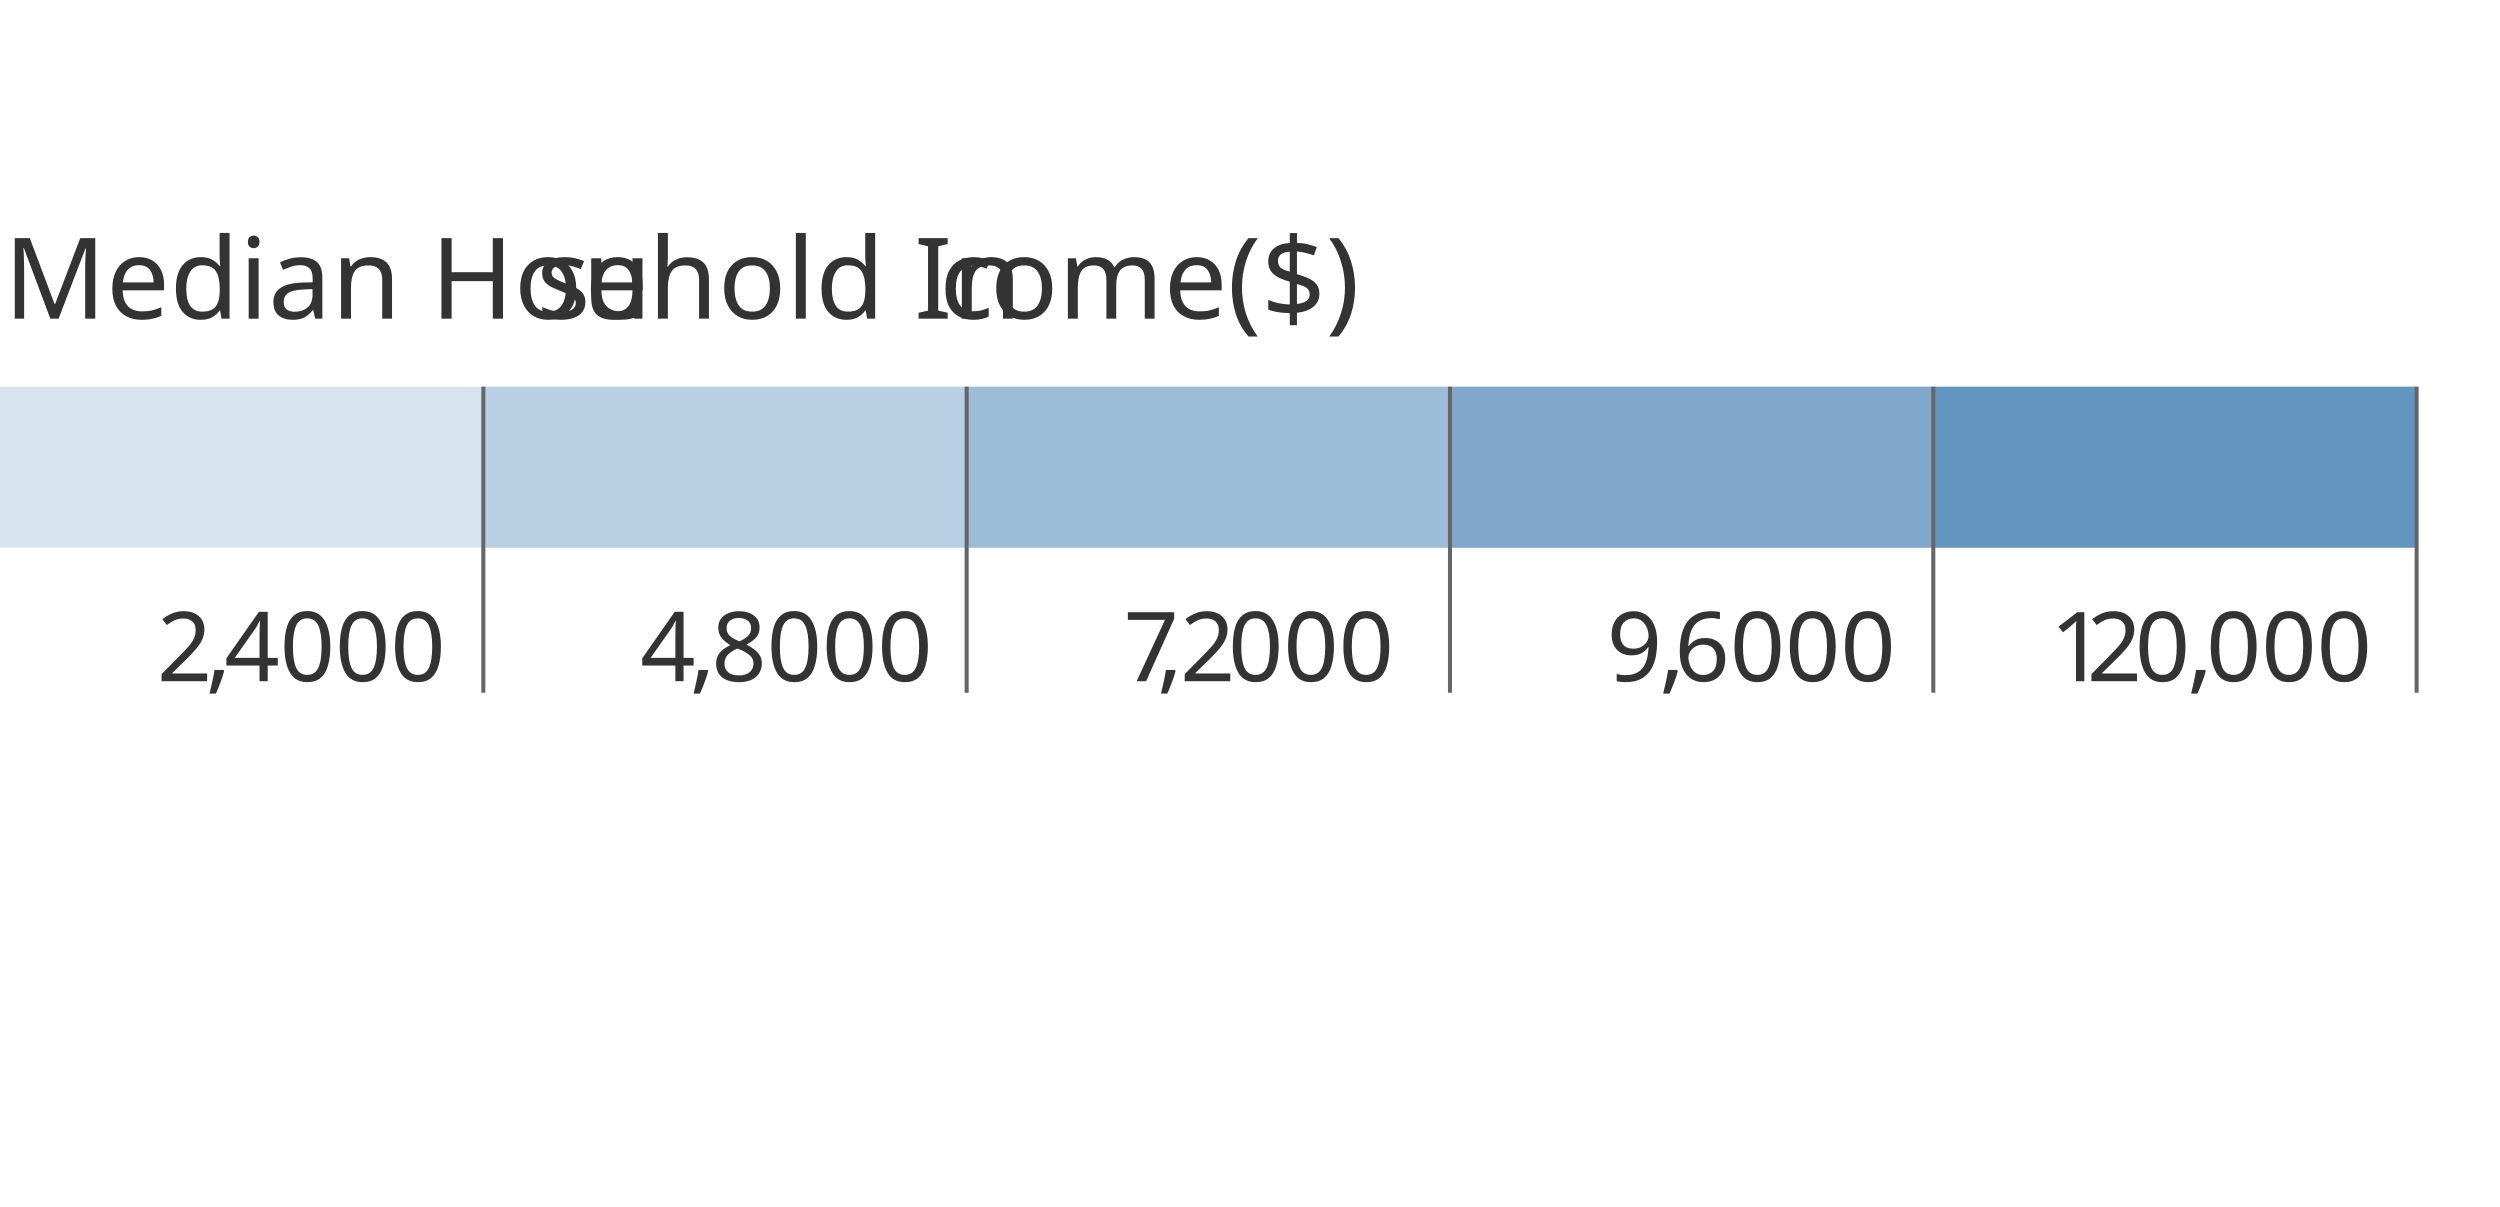
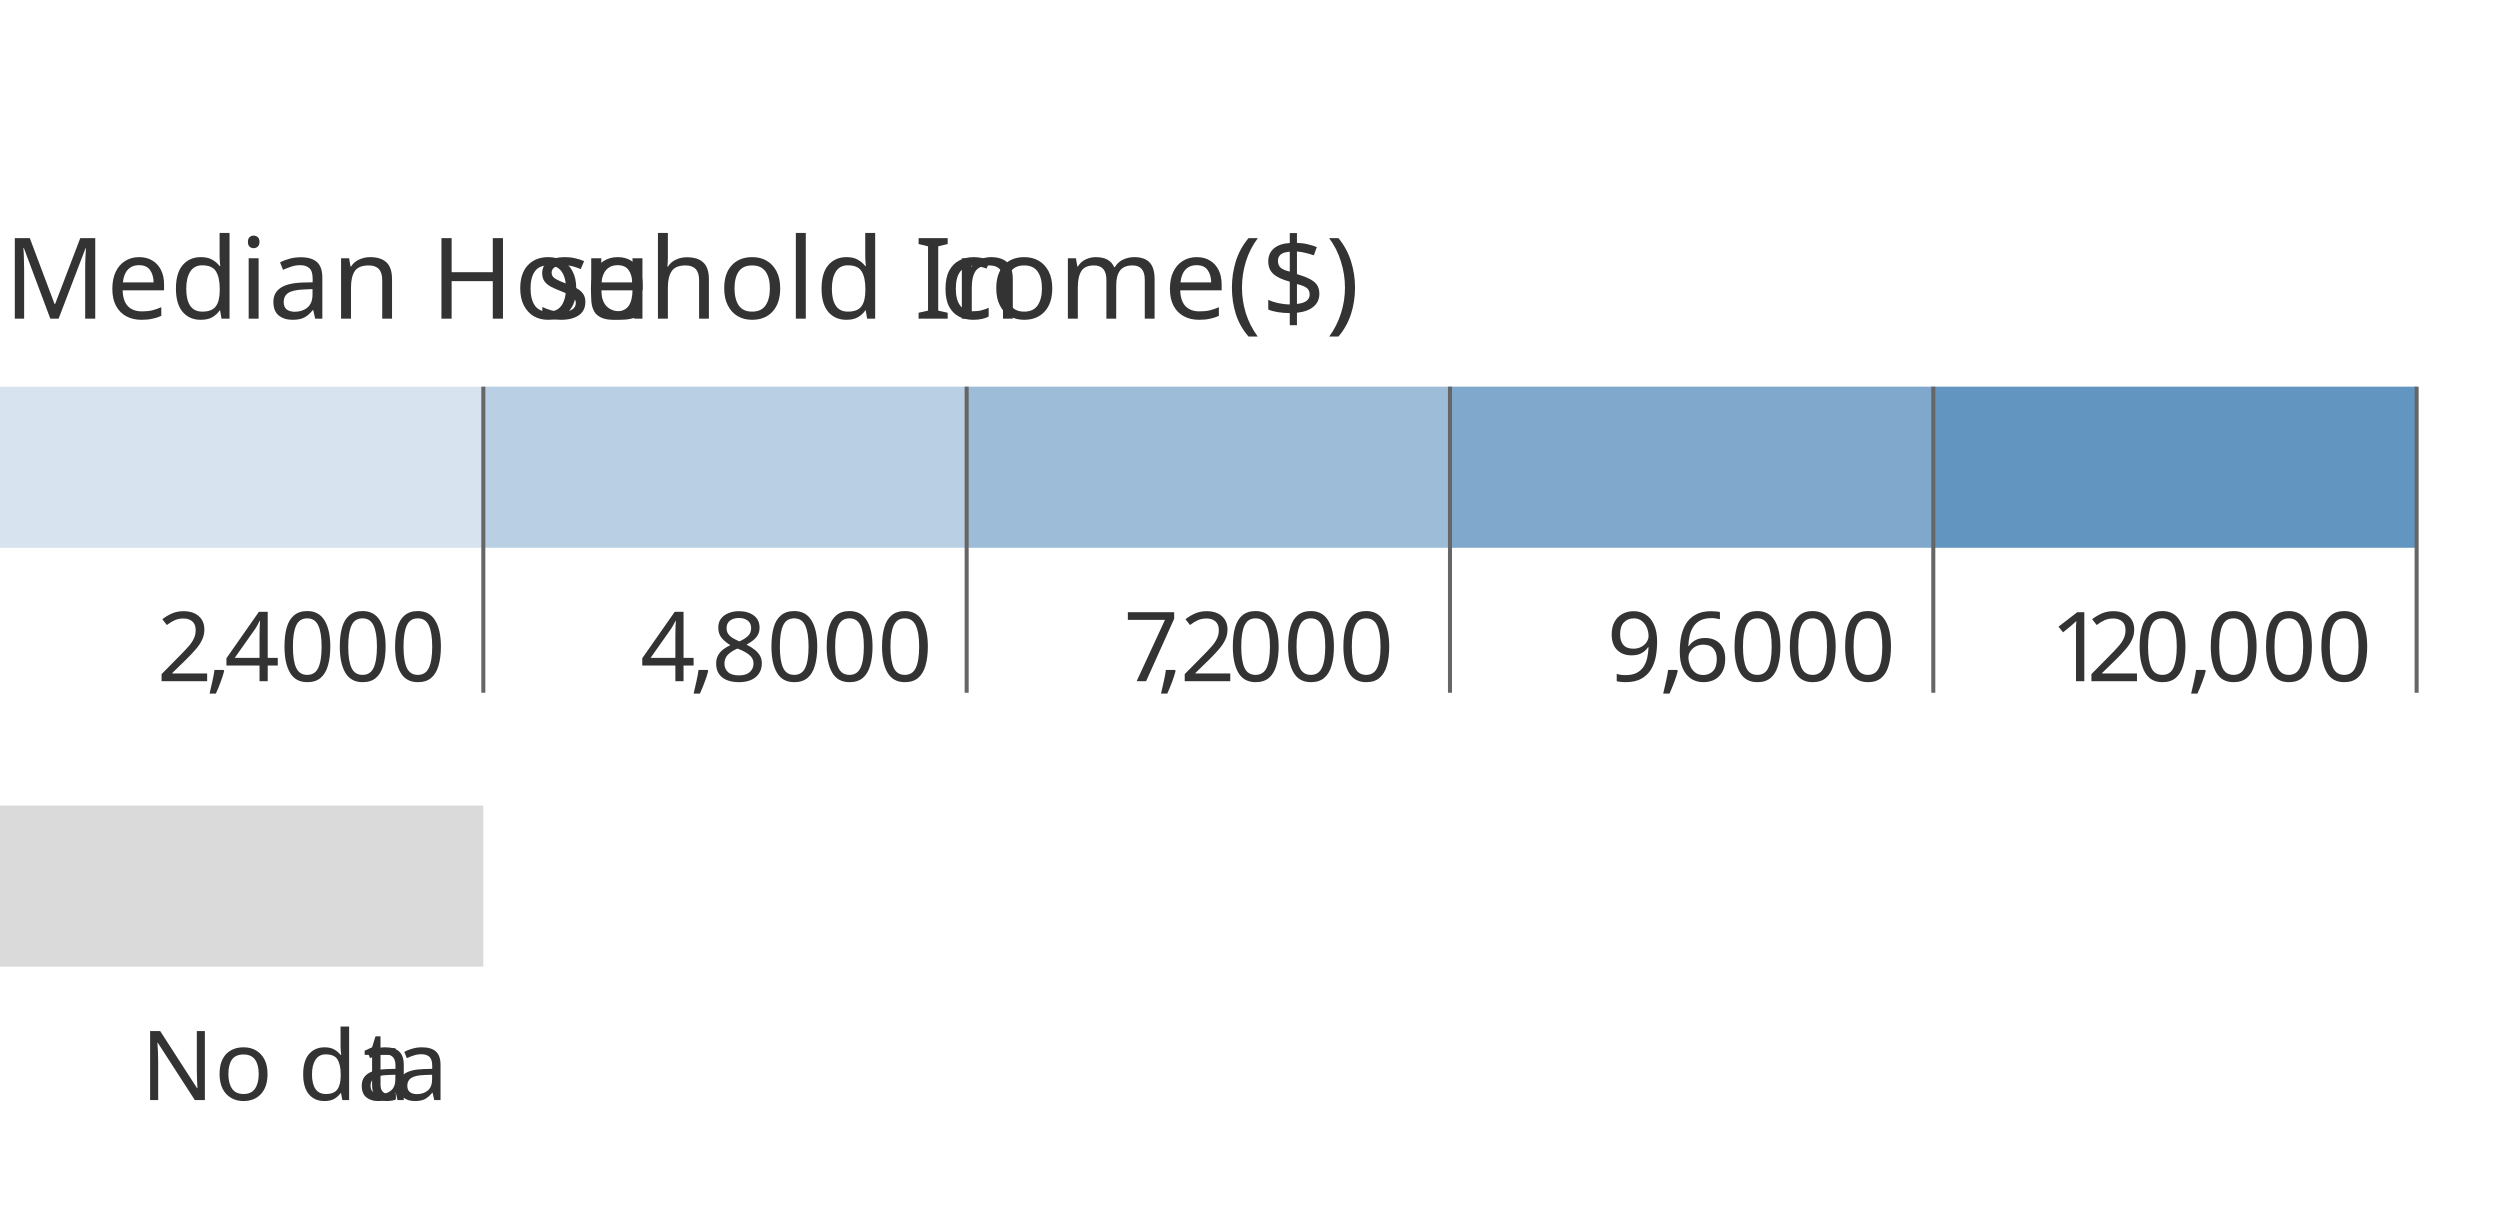
<svg xmlns="http://www.w3.org/2000/svg" id="Layer_1" data-name="Layer 1" viewBox="0 0 310.35 149.75">
  <defs>
-     <style>.cls-1{opacity:0.85;}.cls-2{fill:#d0dfec;}.cls-3{fill:#adc7de;}.cls-4{fill:#8bb0d0;}.cls-5{fill:#6899c3;}.cls-6{fill:#4682b4;}.cls-7{font-size:14px;}.cls-12,.cls-7{fill:#333;font-family:BentonSansCond-Regular, BentonSans Cond Regular;}.cls-8{letter-spacing:-0.01em;}.cls-9{letter-spacing:0em;}.cls-10{letter-spacing:-0.01em;}.cls-11{fill:none;stroke:#666;stroke-miterlimit:10;stroke-width:0.5px;}.cls-12{font-size:12px;}.cls-13{letter-spacing:-0.04em;}.cls-14{letter-spacing:0em;}.cls-15{letter-spacing:-0.02em;}.cls-16{letter-spacing:-0.01em;}.cls-17{letter-spacing:-0.12em;}.cls-18{letter-spacing:0em;}.cls-19{letter-spacing:-0.01em;}.cls-20{letter-spacing:-0.03em;}</style>
+     <style>.cls-1{opacity:0.85;}.cls-2{fill:#d0dfec;}.cls-3{fill:#adc7de;}.cls-4{fill:#8bb0d0;}.cls-5{fill:#6899c3;}.cls-6{fill:#4682b4;}.cls-7{font-size:14px;}.cls-12,.cls-7{fill:#333;font-family:BentonSansCond-Regular, BentonSans Cond Regular;}.cls-8{letter-spacing:-0.01em;}.cls-9{letter-spacing:0em;}.cls-10{letter-spacing:-0.01em;}.cls-11{fill:none;stroke:#666;stroke-miterlimit:10;stroke-width:0.5px;}.cls-12{font-size:12px;}.cls-13{letter-spacing:-0.04em;}.cls-14{letter-spacing:0em;}.cls-15{letter-spacing:-0.02em;}.cls-16{letter-spacing:-0.01em;}.cls-17{letter-spacing:-0.12em;}.cls-18{letter-spacing:0em;}.cls-19{letter-spacing:-0.01em;}.cls-20{letter-spacing:-0.03em;}.cls-21{fill:#d3d3d3;}.cls-22{letter-spacing:0em;}</style>
  </defs>
  <g class="cls-1">
    <rect class="cls-2" y="48" width="60" height="20" />
  </g>
  <g class="cls-1">
    <rect class="cls-3" x="60" y="48" width="60" height="20" />
  </g>
  <g class="cls-1">
    <rect class="cls-4" x="120" y="48" width="60" height="20" />
  </g>
  <g class="cls-1">
    <rect class="cls-5" x="180" y="48" width="60" height="20" />
  </g>
  <g class="cls-1">
    <rect class="cls-6" x="240" y="48" width="60" height="20" />
  </g>
  <text class="cls-7" transform="translate(0.48 39.56)">Median Hou<tspan class="cls-8" x="66.11" y="0">s</tspan>
    <tspan class="cls-9" x="72.11" y="0">ehold In</tspan>
    <tspan class="cls-10" x="116.13" y="0">c</tspan>
    <tspan x="122.43" y="0">ome($)</tspan>
  </text>
  <line class="cls-11" x1="60" y1="48" x2="60" y2="86" />
  <line class="cls-11" x1="120" y1="48" x2="120" y2="86" />
  <line class="cls-11" x1="180" y1="48" x2="180" y2="86" />
  <line class="cls-11" x1="240" y1="48" x2="240" y2="86" />
  <line class="cls-11" x1="300" y1="48" x2="300" y2="86" />
  <text class="cls-12" transform="translate(19.48 84.56)">2<tspan class="cls-13" x="6.05" y="0">,</tspan>
    <tspan class="cls-14" x="8.38" y="0">4000</tspan>
  </text>
  <text class="cls-12" transform="translate(79.48 84.56)">
    <tspan class="cls-15">4</tspan>
    <tspan class="cls-16" x="6.14" y="0">,</tspan>
    <tspan x="8.83" y="0">8000</tspan>
  </text>
  <text class="cls-12" transform="translate(139.48 84.56)">
    <tspan class="cls-17">7</tspan>
    <tspan class="cls-18" x="4.16" y="0">,</tspan>
    <tspan class="cls-19" x="7.01" y="0">2</tspan>
    <tspan x="12.97" y="0">000</tspan>
  </text>
  <text class="cls-12" transform="translate(199.48 84.56)">
    <tspan class="cls-20">9,</tspan>
    <tspan x="8.39" y="0">6000</tspan>
  </text>
  <text class="cls-12" transform="translate(254.48 84.56)">1<tspan class="cls-19" x="4.57" y="0">2</tspan>
    <tspan class="cls-20" x="10.54" y="0">0,</tspan>
    <tspan x="19.37" y="0">000</tspan>
  </text>
+   <g class="cls-1">
+     <rect class="cls-21" y="100" width="60" height="20" />
+   </g>
+   <text class="cls-12" transform="translate(17.48 136.56)">No da<tspan class="cls-22" x="27.6" y="0">t</tspan>
+     <tspan x="31.44" y="0">a</tspan>
+   </text>
</svg>
